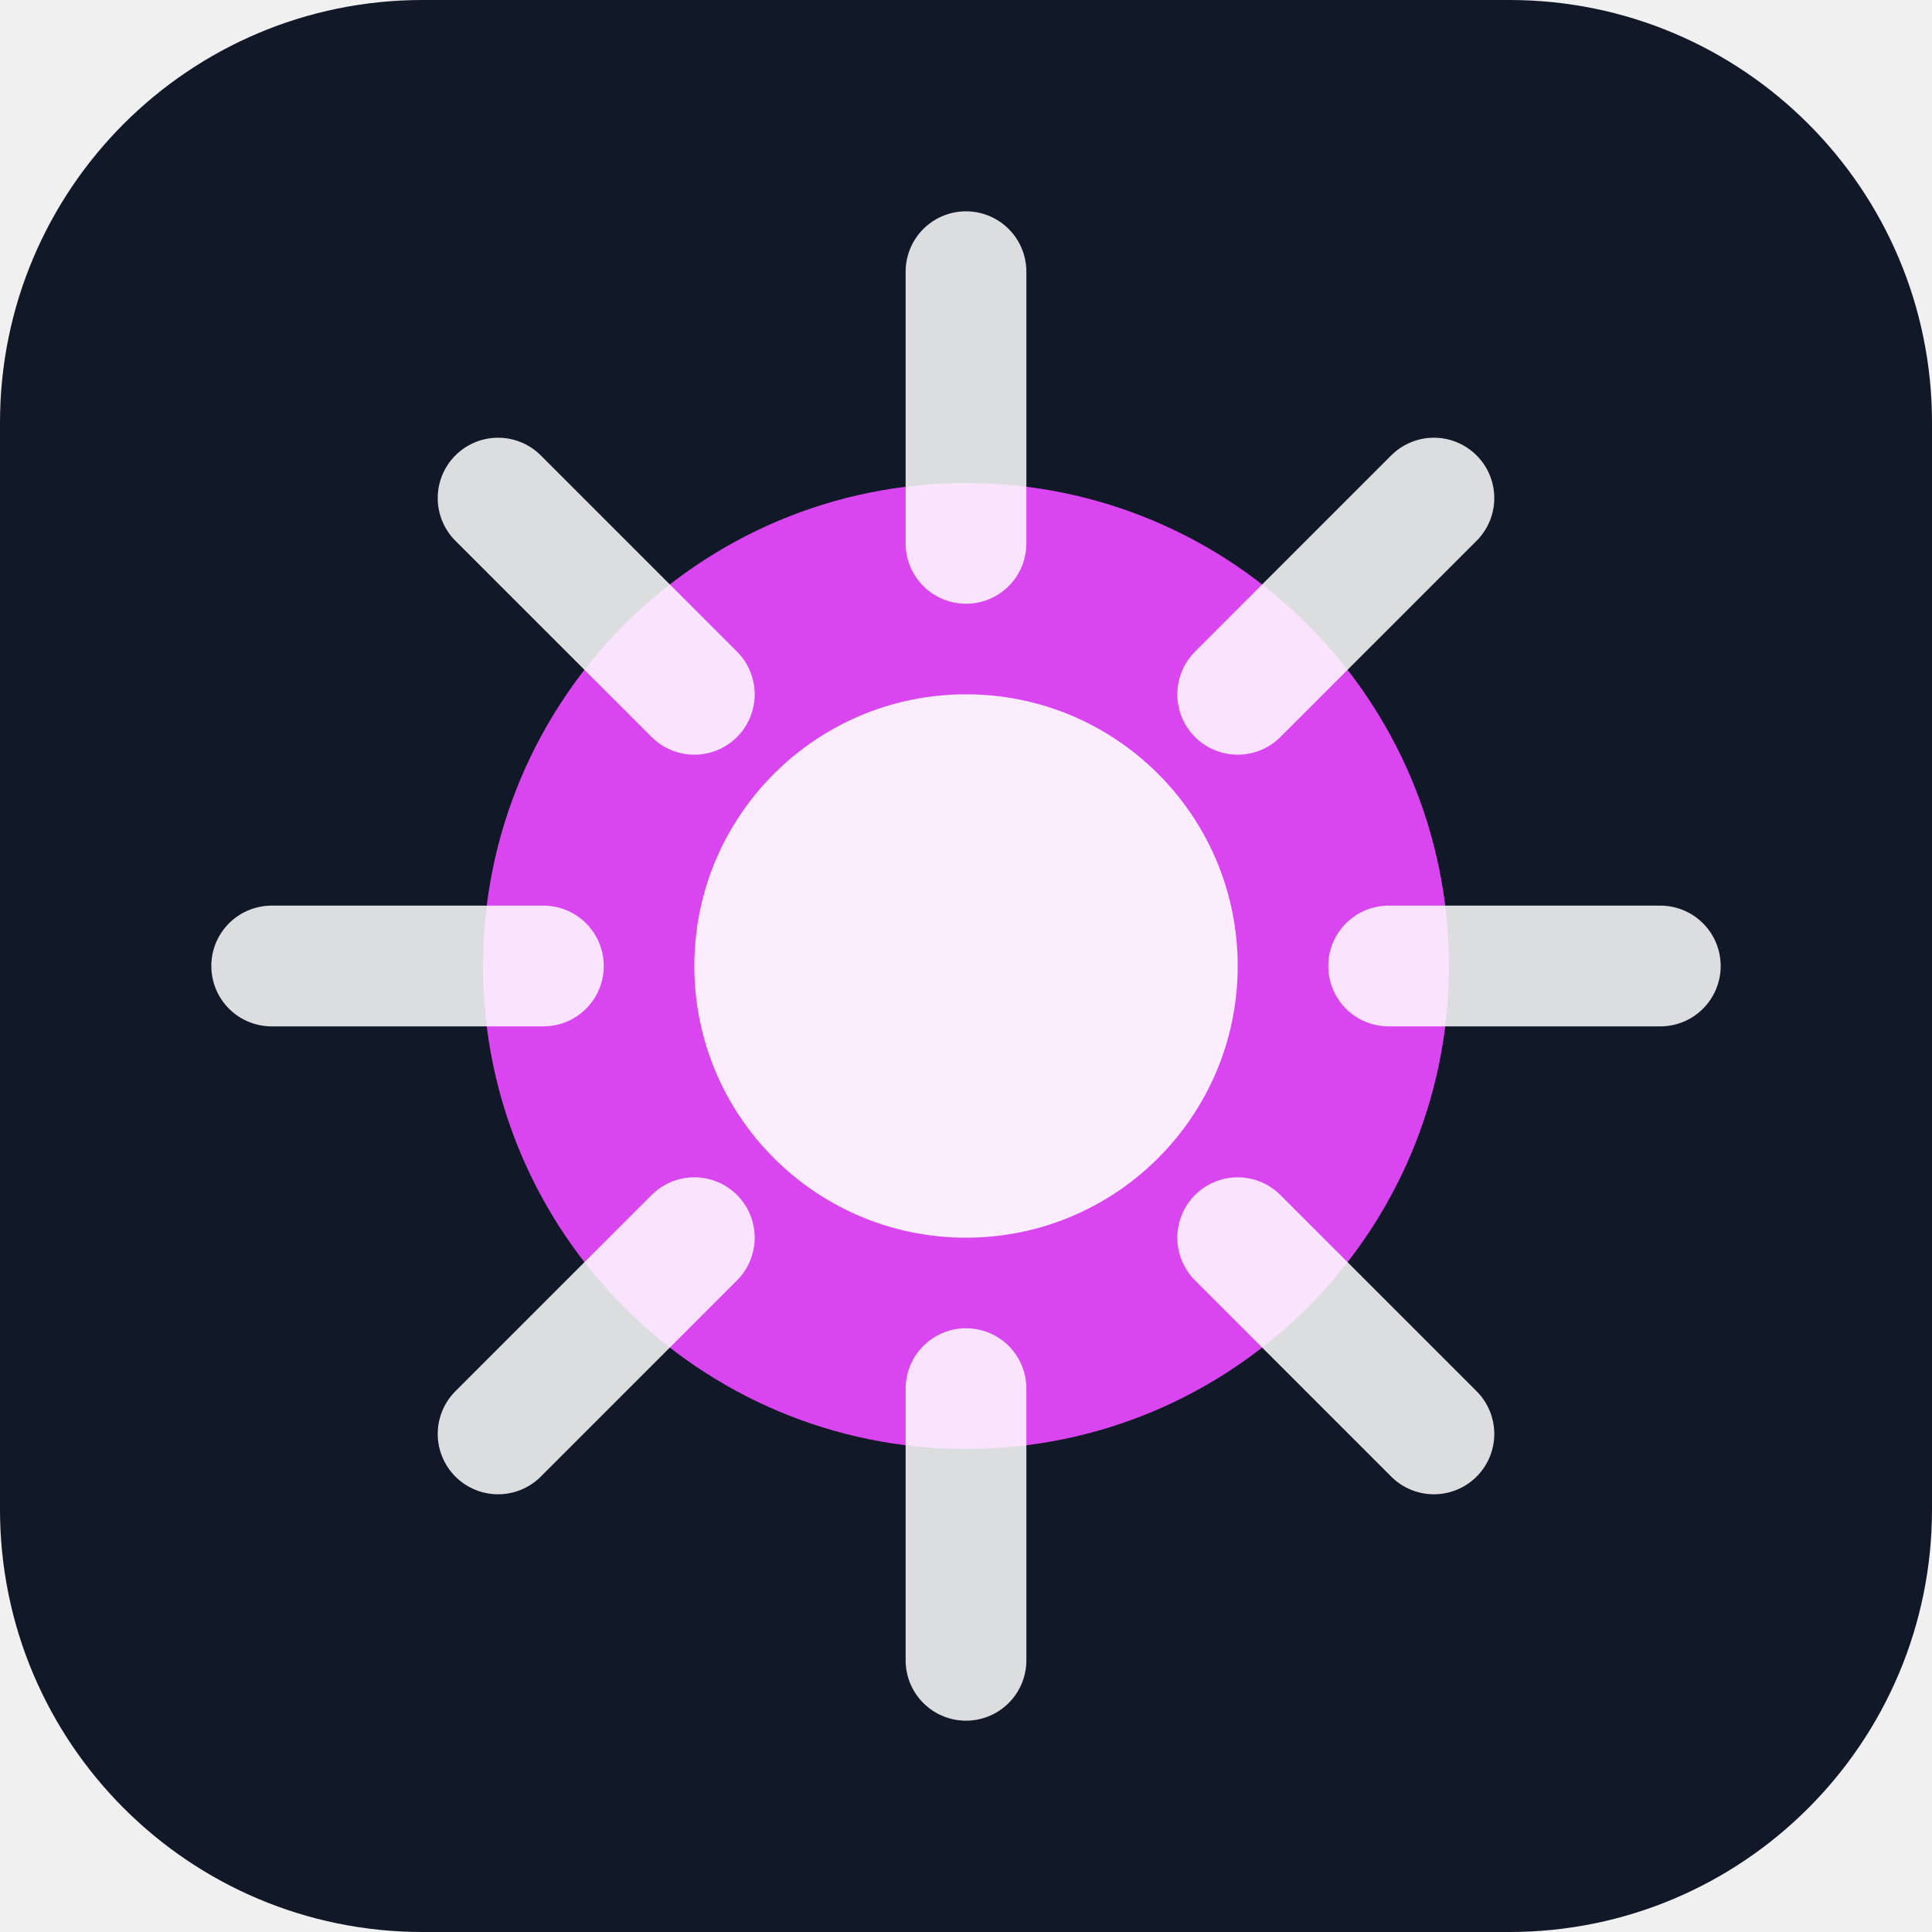
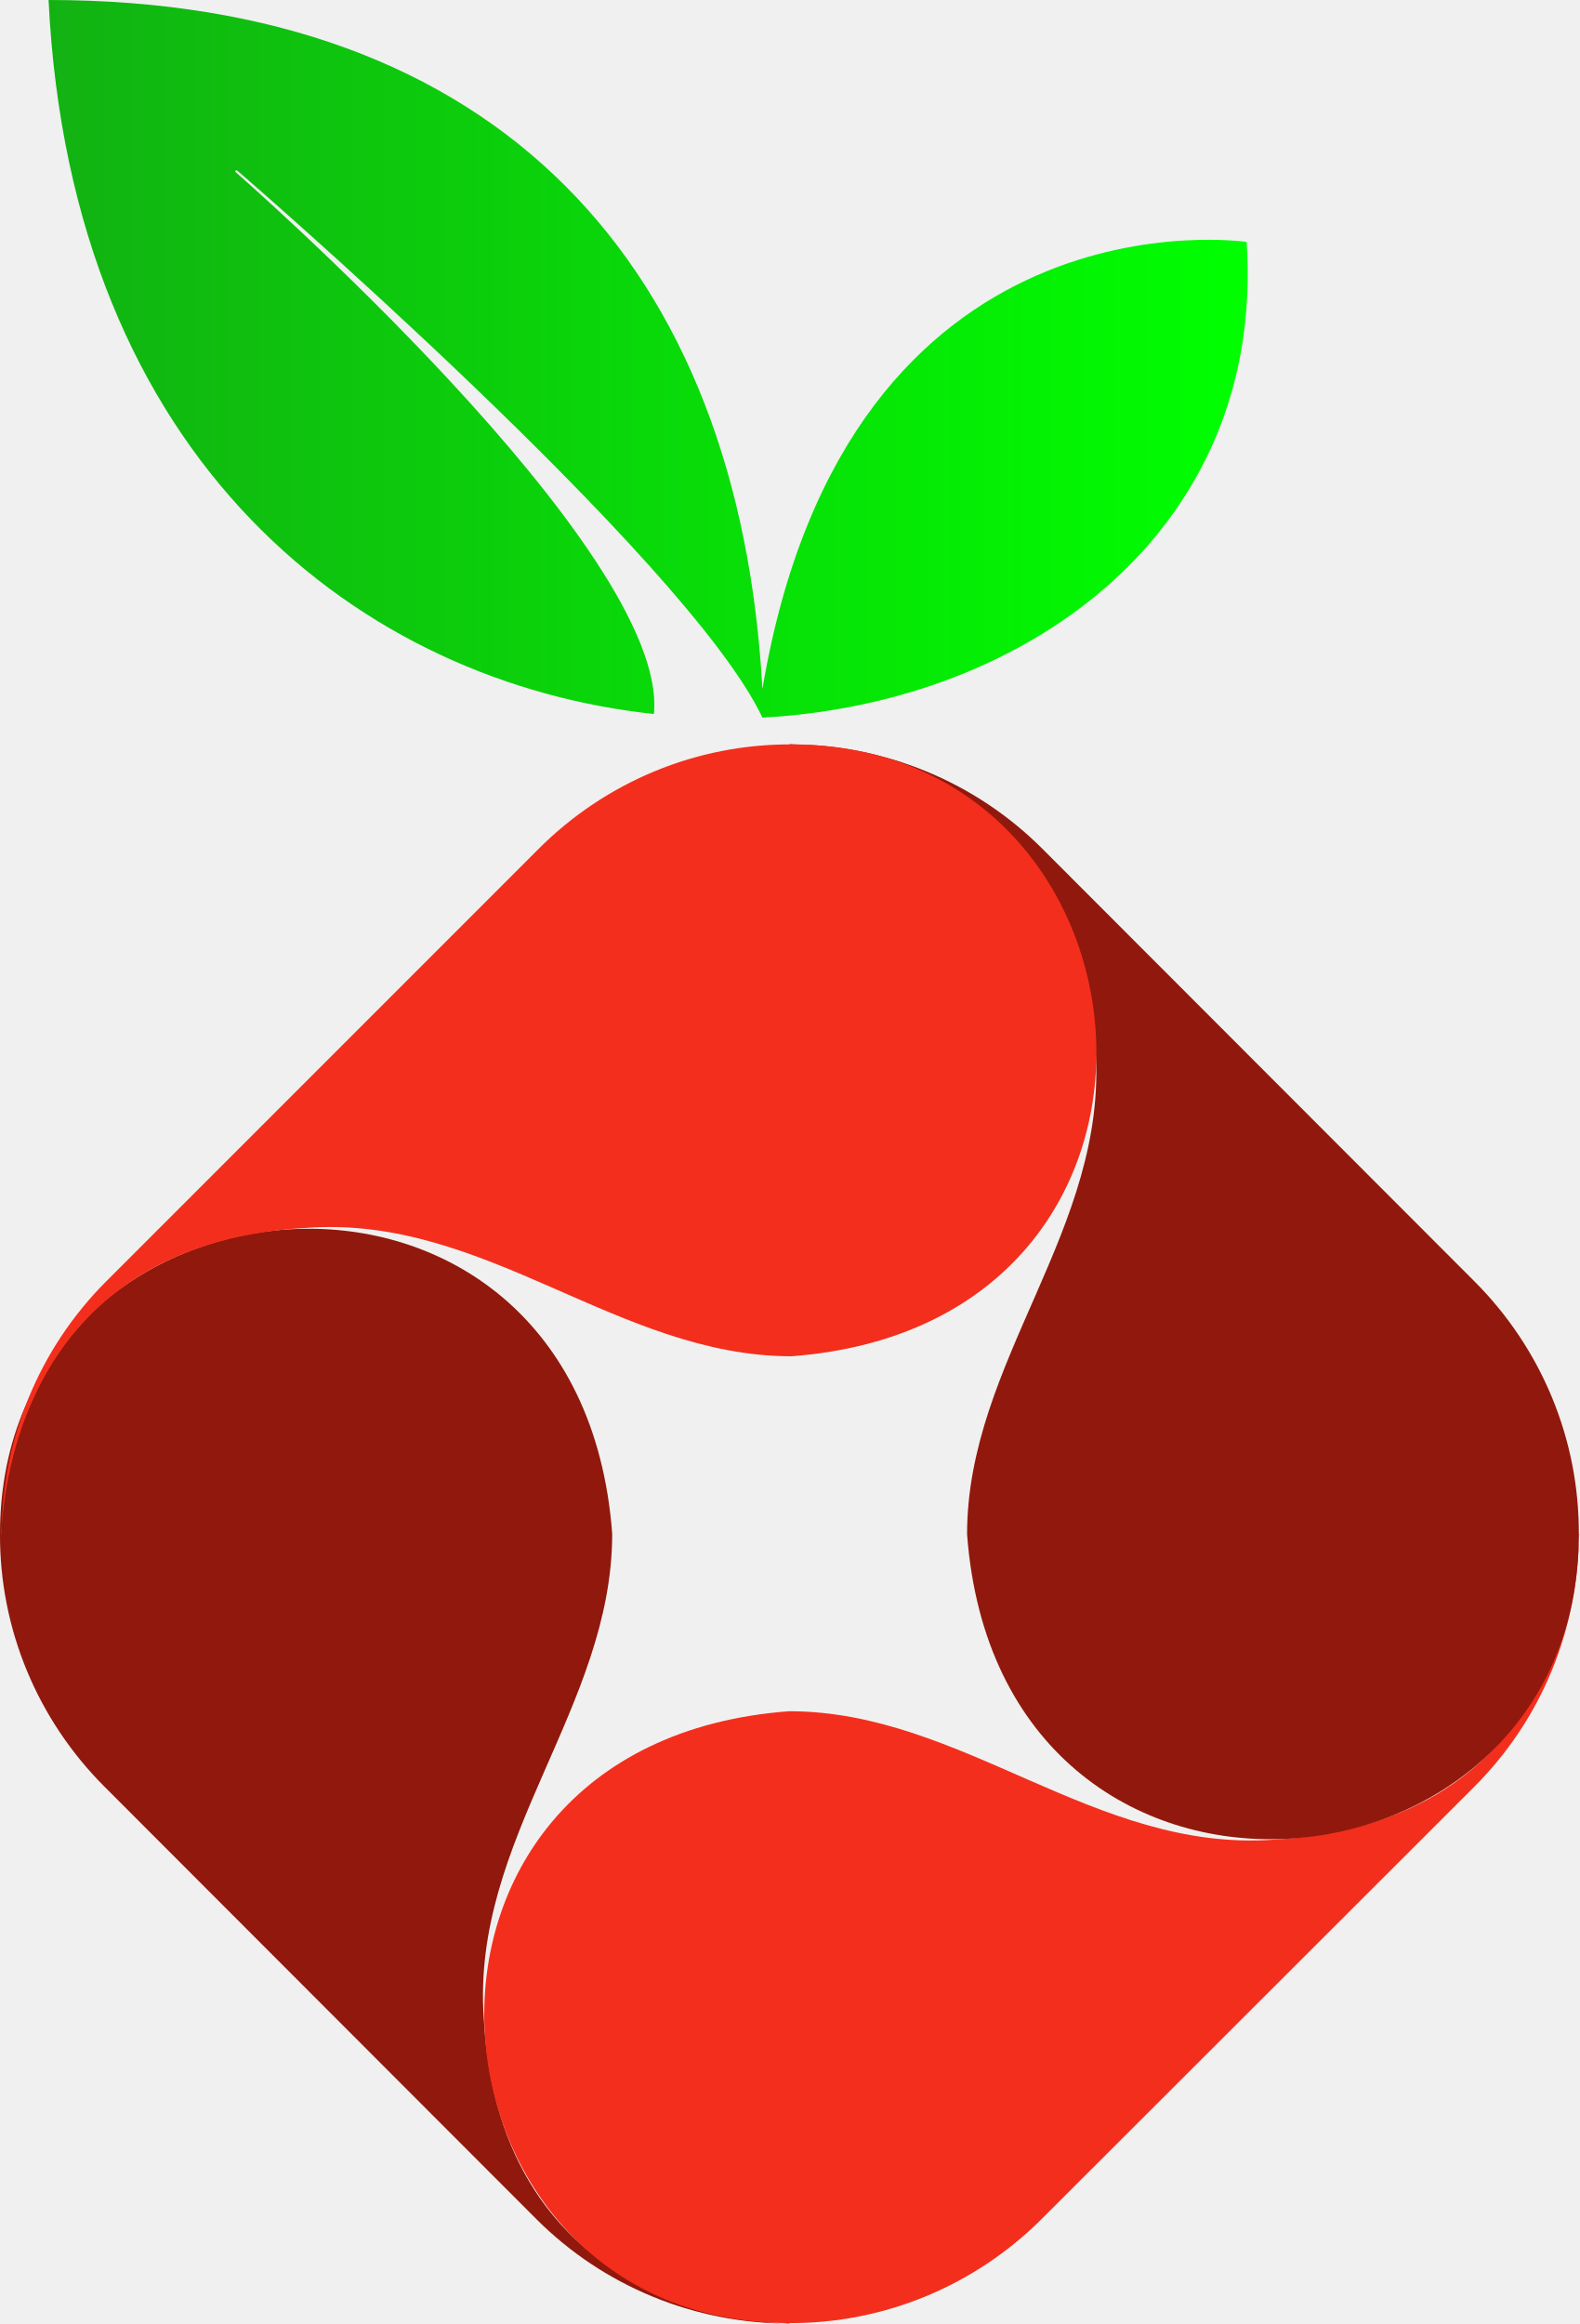
- <svg xmlns="http://www.w3.org/2000/svg" viewBox="0 0 128 128" role="img" aria-label="Pi-hole icon">
-   <rect width="128" height="128" rx="28" fill="#111827" />
-   <circle cx="64" cy="64" r="32" fill="#d946ef" />
-   <circle cx="64" cy="64" r="18" fill="#fff" opacity="0.9" />
-   <path d="M64 18v18M64 92v18M18 64h18M92 64h18M33 33l13 13M82 82l13 13M95 33L82 46M46 82L33 95" stroke="#fff" stroke-width="8" stroke-linecap="round" opacity="0.85" />
+ <svg xmlns="http://www.w3.org/2000/svg" xml:space="preserve" id="Layer_1" x="0" y="0" version="1.1" viewBox="82 0 348 512">
+   <style>.st1{fill:#91180c}.st2{fill:#f42e1c}</style>
+   <linearGradient id="SVGID_1_" x1="313.659" x2="1028.964" y1="62.878" y2="62.878" gradientTransform="matrix(.3694 0 0 -.3694 -23.212 102.238)" gradientUnits="userSpaceOnUse">
+     <stop offset="0" style="stop-color:#12b212" />
+     <stop offset="1" style="stop-color:#0f0" />
+   </linearGradient>
+   <path d="M226.1 157.3C162.1 150.5 97.7 102.2 92.7 0 191.8 0 244.9 58.7 250 151.8c18.8-111.6 106.7-98.5 106.7-98.5 4.2 63.2-47.8 101.6-106.7 104.8-16.5-35-115.7-120.5-115.7-120.5-.1-.1-.3-.1-.4 0q-.15.15 0 .3s95.7 83.4 92.2 119.4" style="fill:url(#SVGID_1_)" />
+   <path d="M256 512c-6.2-.4-63.9-2.6-67.4-67.4-2.8-39.4 28.3-68.5 28.3-106.7-7.1-95.4-134.9-83.6-134.9 0-.1 20.9 8.2 40.9 23 55.7l95.2 95.3c14.8 14.8 34.8 23 55.7 23" class="st1" />
+   <path d="M430 337.9c-.4 6.2-2.6 63.9-67.4 67.4-39.4 2.8-68.5-28.3-106.7-28.3-95.4 7.1-83.6 134.8 0 134.8 20.9.1 40.9-8.2 55.7-23l95.3-95.2c14.8-14.8 23-34.8 23-55.7" class="st2" />
+   <path d="M256 163.9c6.2.4 63.9 2.6 67.4 67.4 2.8 39.4-28.3 68.5-28.3 106.7 7.1 95.4 134.8 83.6 134.8 0 .1-20.9-8.2-40.9-23-55.7L311.7 187c-14.8-14.8-34.8-23-55.7-23" class="st1" />
+   <path d="M82.3 337.9c.4-6.2 2.6-63.9 67.4-67.4 39.4-2.8 68.5 28.3 106.7 28.3 95.4-7.2 83.6-134.8 0-134.8-20.9-.1-40.9 8.2-55.7 23l-95.3 95.3c-14.8 14.8-23 34.8-23 55.7" class="st2" />
</svg>
